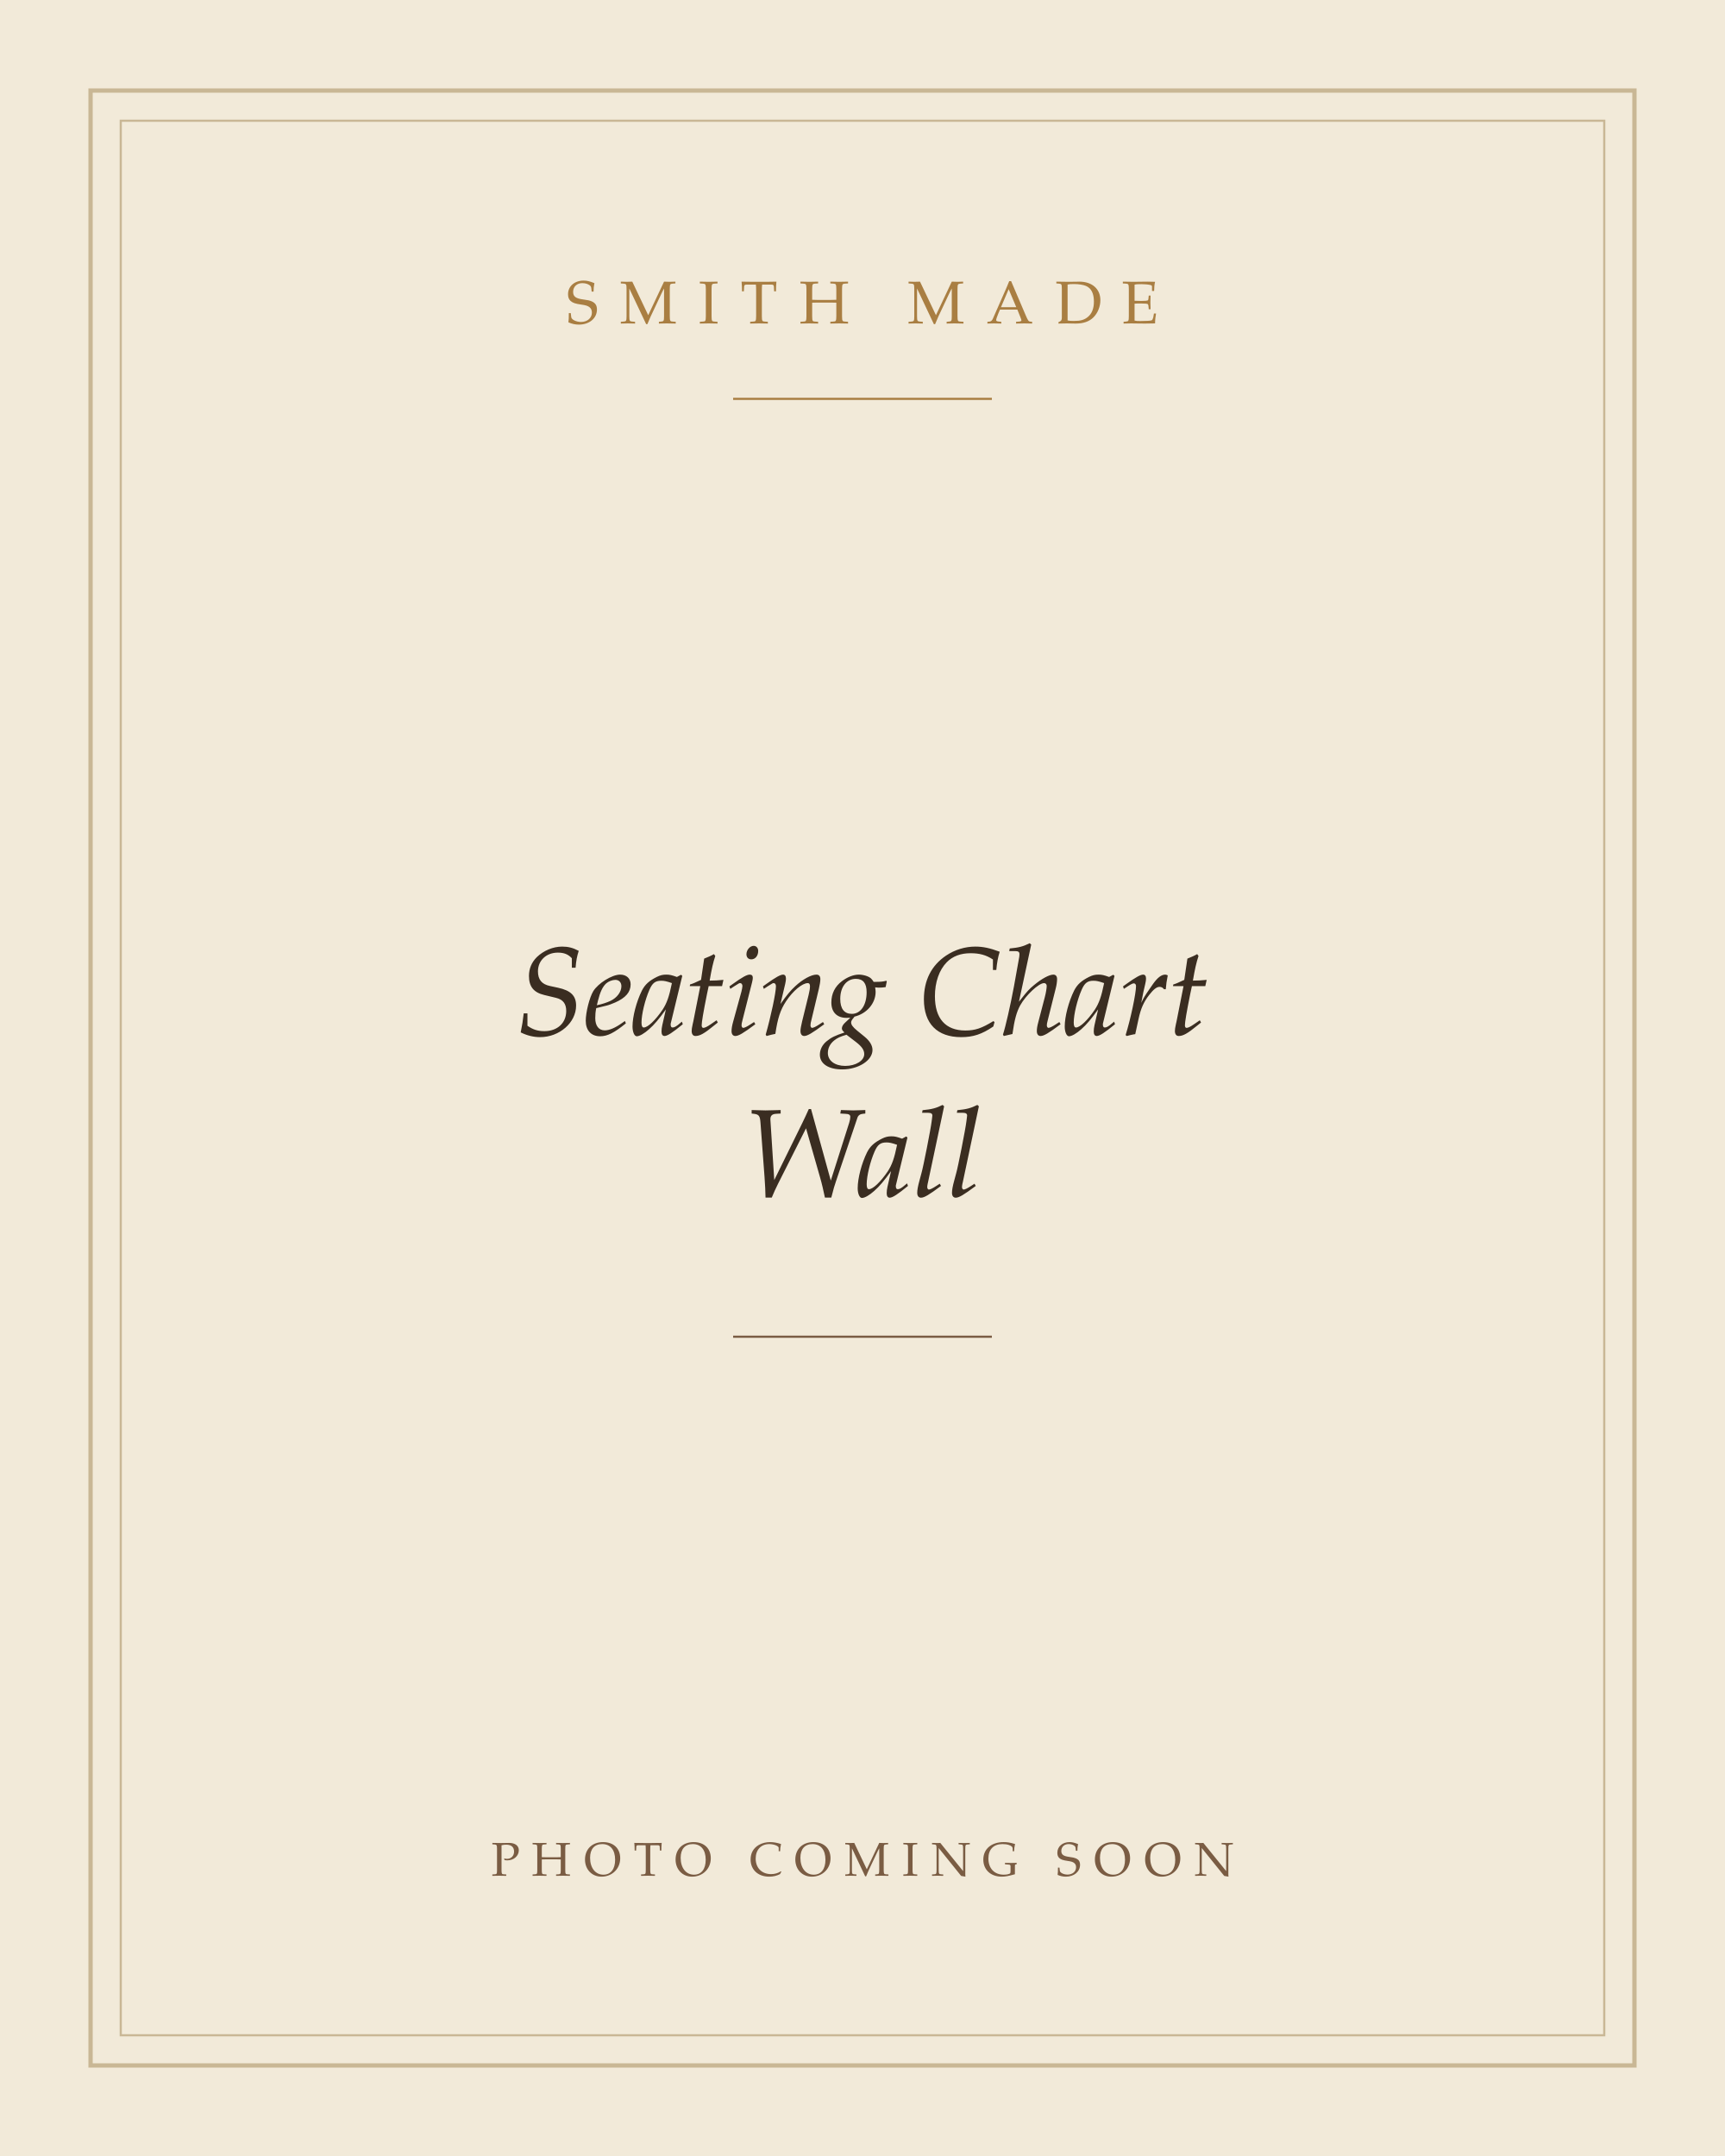
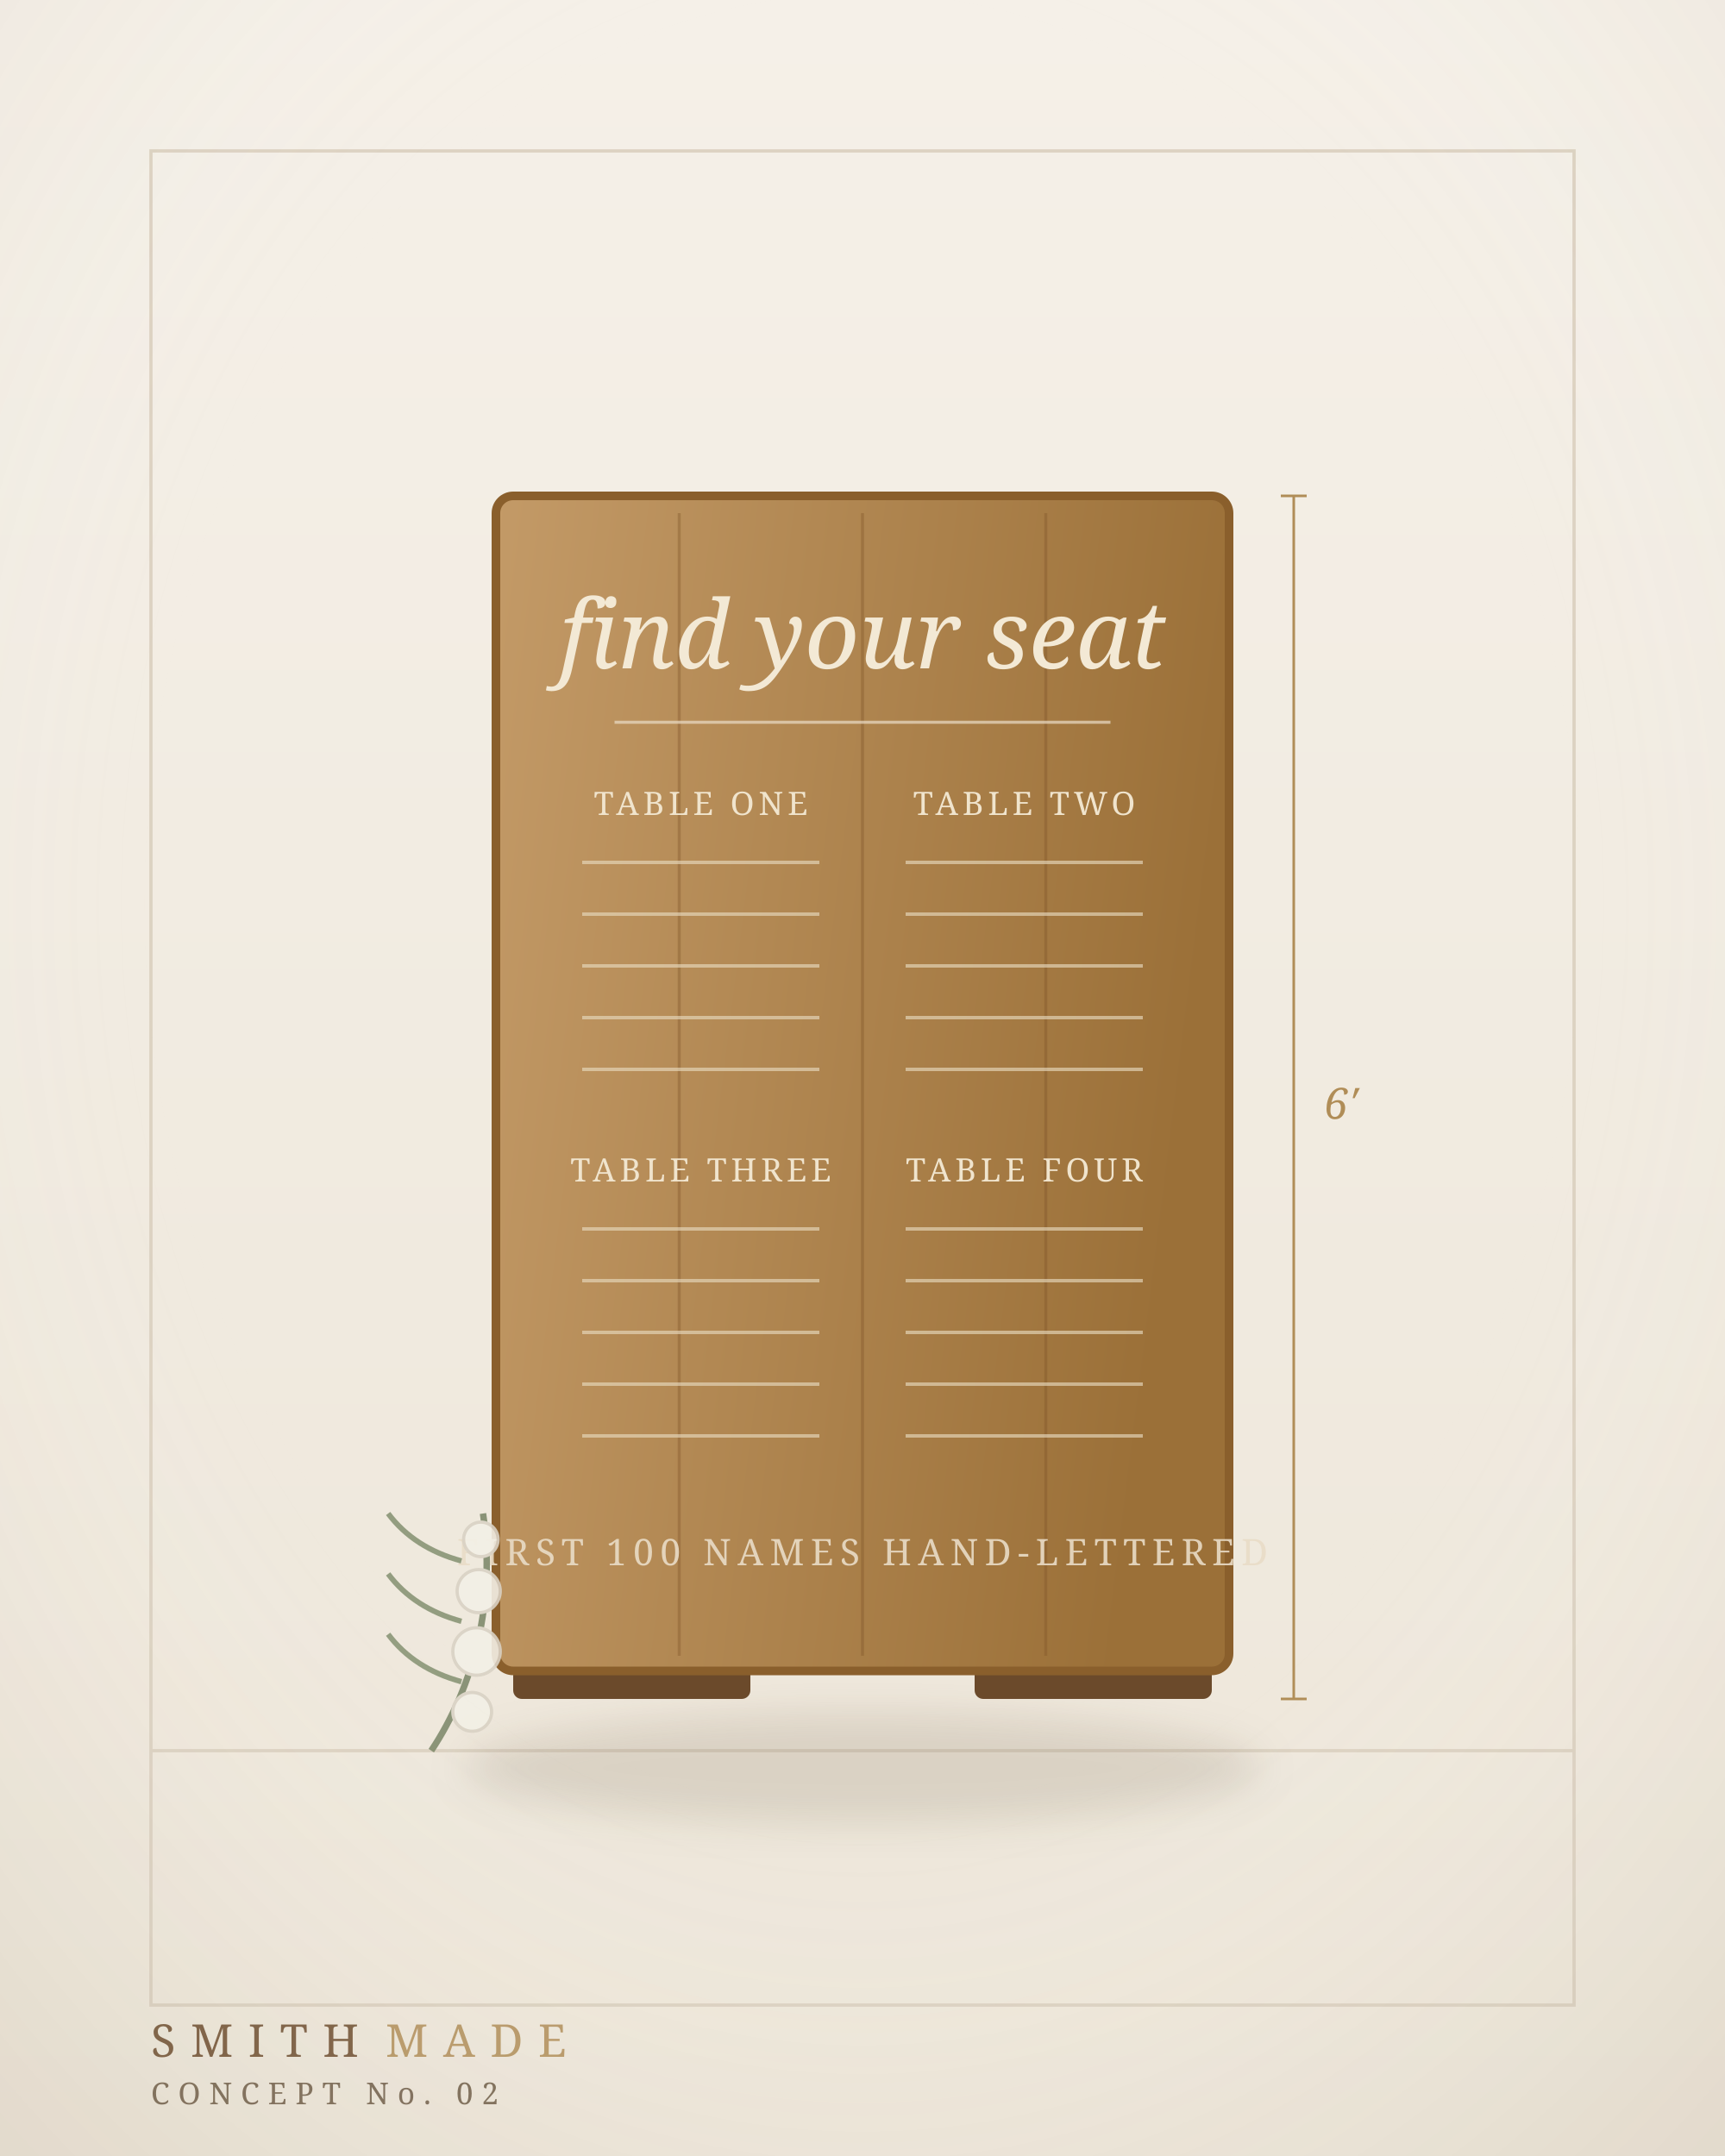
- <svg xmlns="http://www.w3.org/2000/svg" viewBox="0 0 800 1000" role="img" aria-label="Seating Chart Wall — photo coming soon">
-   <rect width="800" height="1000" fill="#f2ead9" />
-   <rect x="42" y="42" width="716" height="916" fill="none" stroke="#c9b795" stroke-width="2" />
-   <rect x="56" y="56" width="688" height="888" fill="none" stroke="#c9b795" stroke-width="1" />
-   <text x="400" y="150" text-anchor="middle" font-family="Iowan Old Style, Palatino Linotype, Palatino, Georgia, serif" font-size="28" letter-spacing="10" fill="#a97e42">SMITH MADE</text>
-   <line x1="340" y1="185" x2="460" y2="185" stroke="#a97e42" stroke-width="1" />
-   <text x="400" y="480" text-anchor="middle" font-family="Iowan Old Style, Palatino Linotype, Palatino, Georgia, serif" font-style="italic" font-size="58" fill="#3a2d21">Seating Chart</text>
-   <text x="400" y="555" text-anchor="middle" font-family="Iowan Old Style, Palatino Linotype, Palatino, Georgia, serif" font-style="italic" font-size="58" fill="#3a2d21">Wall</text>
-   <line x1="340" y1="620" x2="460" y2="620" stroke="#7a5c43" stroke-width="1" />
-   <text x="400" y="870" text-anchor="middle" font-family="Iowan Old Style, Palatino Linotype, Palatino, Georgia, serif" font-size="22" letter-spacing="6" fill="#7a5c43">PHOTO COMING SOON</text>
+ <svg xmlns="http://www.w3.org/2000/svg" viewBox="0 0 800 1000" role="img">
+   <defs>
+     <linearGradient id="bg" x1="0" y1="0" x2="0" y2="1">
+       <stop offset="0" stop-color="#F5F0E8" />
+       <stop offset="1" stop-color="#EDE6D9" />
+     </linearGradient>
+     <radialGradient id="vig" cx="0.5" cy="0.42" r="0.75">
+       <stop offset="0.55" stop-color="#ffffff" stop-opacity="0" />
+       <stop offset="1" stop-color="#8a7a63" stop-opacity="0.10" />
+     </radialGradient>
+     <linearGradient id="oak" x1="0" y1="0" x2="1" y2="0.2">
+       <stop offset="0" stop-color="#C39A67" />
+       <stop offset="1" stop-color="#9B7038" />
+     </linearGradient>
+     <filter id="soft" x="-30%" y="-30%" width="160%" height="160%">
+       <feGaussianBlur stdDeviation="9" />
+     </filter>
+   </defs>
+   <rect width="800" height="1000" fill="url(#bg)" />
+   <rect x="70" y="70" width="660" height="860" fill="none" stroke="#DCD2C2" stroke-width="1.5" />
+   <line x1="70" y1="812" x2="730" y2="812" stroke="#DCD2C2" stroke-width="1.5" />
+   <ellipse cx="400" cy="820" rx="185" ry="26" fill="#6d5b45" opacity="0.16" filter="url(#soft)" />
+   <rect x="238" y="770" width="110" height="18" rx="4" fill="#6B4A2B" />
+   <rect x="452" y="770" width="110" height="18" rx="4" fill="#6B4A2B" />
+   <rect x="230" y="230" width="340" height="545" rx="8" fill="url(#oak)" stroke="#8a5f2c" stroke-width="4" />
+   <line x1="315" y1="238" x2="315" y2="768" stroke="#7a5124" stroke-width="1.4" opacity="0.35" />
+   <line x1="400" y1="238" x2="400" y2="768" stroke="#7a5124" stroke-width="1.4" opacity="0.35" />
+   <line x1="485" y1="238" x2="485" y2="768" stroke="#7a5124" stroke-width="1.4" opacity="0.35" />
+   <text x="400" y="310" text-anchor="middle" fill="#f3e9d5" font-family="Georgia,serif" font-style="italic" font-size="44">find your seat</text>
+   <line x1="285" y1="335" x2="515" y2="335" stroke="#e9dcc6" stroke-width="1.4" opacity="0.7" />
+   <g fill="#f0e4cd" font-family="Georgia,serif" font-size="15" letter-spacing="2" text-anchor="middle">
+     <text x="325" y="378">TABLE ONE</text>
+     <text x="475" y="378">TABLE TWO</text>
+     <text x="325" y="548">TABLE THREE</text>
+     <text x="475" y="548">TABLE FOUR</text>
+   </g>
+   <g stroke="#e6d8bd" stroke-width="1.6" opacity="0.65">
+     <line x1="270" y1="400" x2="380" y2="400" />
+     <line x1="270" y1="424" x2="380" y2="424" />
+     <line x1="270" y1="448" x2="380" y2="448" />
+     <line x1="270" y1="472" x2="380" y2="472" />
+     <line x1="270" y1="496" x2="380" y2="496" />
+     <line x1="420" y1="400" x2="530" y2="400" />
+     <line x1="420" y1="424" x2="530" y2="424" />
+     <line x1="420" y1="448" x2="530" y2="448" />
+     <line x1="420" y1="472" x2="530" y2="472" />
+     <line x1="420" y1="496" x2="530" y2="496" />
+     <line x1="270" y1="570" x2="380" y2="570" />
+     <line x1="270" y1="594" x2="380" y2="594" />
+     <line x1="270" y1="618" x2="380" y2="618" />
+     <line x1="270" y1="642" x2="380" y2="642" />
+     <line x1="270" y1="666" x2="380" y2="666" />
+     <line x1="420" y1="570" x2="530" y2="570" />
+     <line x1="420" y1="594" x2="530" y2="594" />
+     <line x1="420" y1="618" x2="530" y2="618" />
+     <line x1="420" y1="642" x2="530" y2="642" />
+     <line x1="420" y1="666" x2="530" y2="666" />
+   </g>
+   <text x="400" y="726" text-anchor="middle" fill="#e9dcc6" font-family="Georgia,serif" font-size="17" letter-spacing="3" opacity="0.9">FIRST 100 NAMES HAND-LETTERED</text>
+   <g stroke="#B08D57" stroke-width="1.2" fill="none">
+     <line x1="600" y1="230" x2="600" y2="788" />
+     <line x1="594" y1="230" x2="606" y2="230" />
+     <line x1="594" y1="788" x2="606" y2="788" />
+   </g>
+   <text x="614" y="512" fill="#B08D57" font-family="Georgia,serif" font-size="20" font-style="italic" dominant-baseline="middle">6′</text>
+   <g transform="translate(200,812)" opacity="0.9">
+     <path d="M0,0 C 20,-30 30,-70 24,-110" fill="none" stroke="#7f8a6c" stroke-width="3" />
+     <circle cx="19" cy="-18" r="9" fill="#f3efe6" stroke="#d9d2c4" stroke-width="1.5" />
+     <circle cx="21" cy="-46" r="11" fill="#f3efe6" stroke="#d9d2c4" stroke-width="1.5" />
+     <circle cx="22" cy="-74" r="10" fill="#f3efe6" stroke="#d9d2c4" stroke-width="1.5" />
+     <circle cx="23" cy="-98" r="8" fill="#f3efe6" stroke="#d9d2c4" stroke-width="1.5" />
+     <path d="M14,-32 q -22,-6 -34,-22" fill="none" stroke="#8a9576" stroke-width="2.5" />
+     <path d="M14,-60 q -22,-6 -34,-22" fill="none" stroke="#8a9576" stroke-width="2.5" />
+     <path d="M14,-88 q -22,-6 -34,-22" fill="none" stroke="#8a9576" stroke-width="2.5" />
+   </g>
+   <g opacity="0.85">
+     <text x="70" y="954" fill="#6B4A2B" font-family="Georgia,serif" font-size="21" letter-spacing="7">SMITH <tspan fill="#B08D57">MADE</tspan>
+     </text>
+     <text x="70" y="976" fill="#6D5B45" font-family="Georgia,serif" font-size="14" letter-spacing="4">CONCEPT No. 02</text>
+   </g>
+   <rect width="800" height="1000" fill="url(#vig)" />
</svg>
